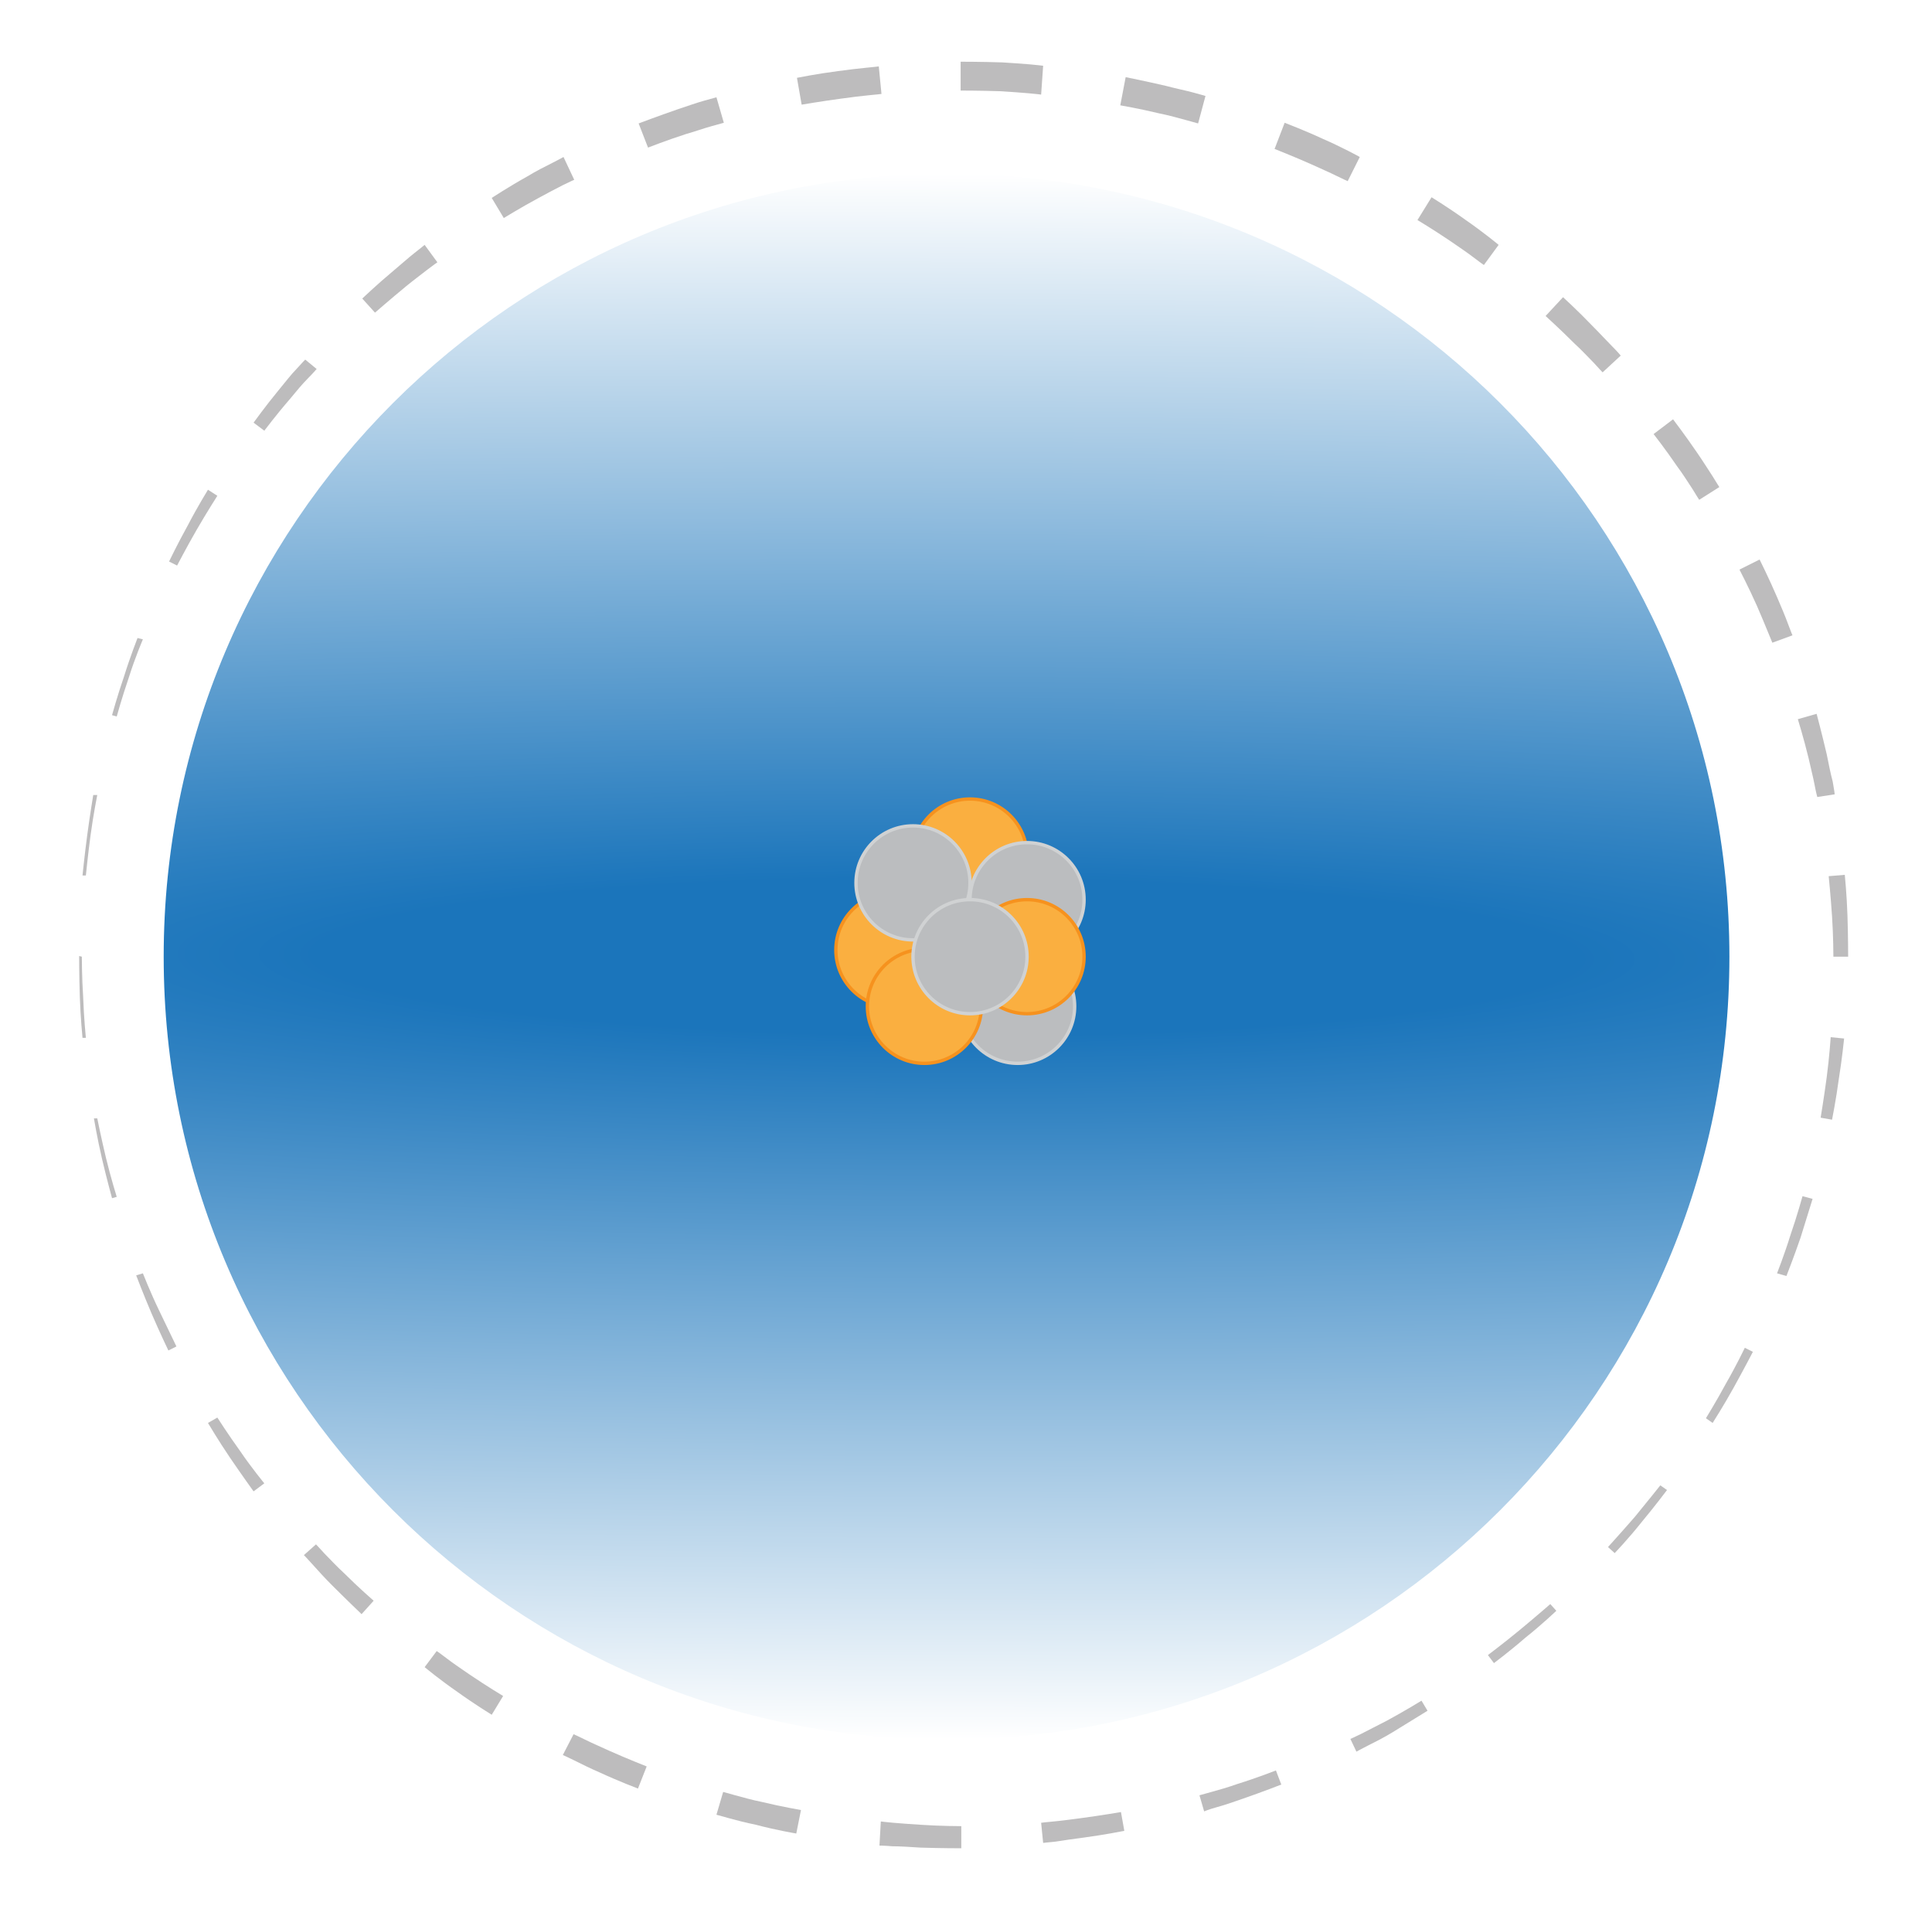
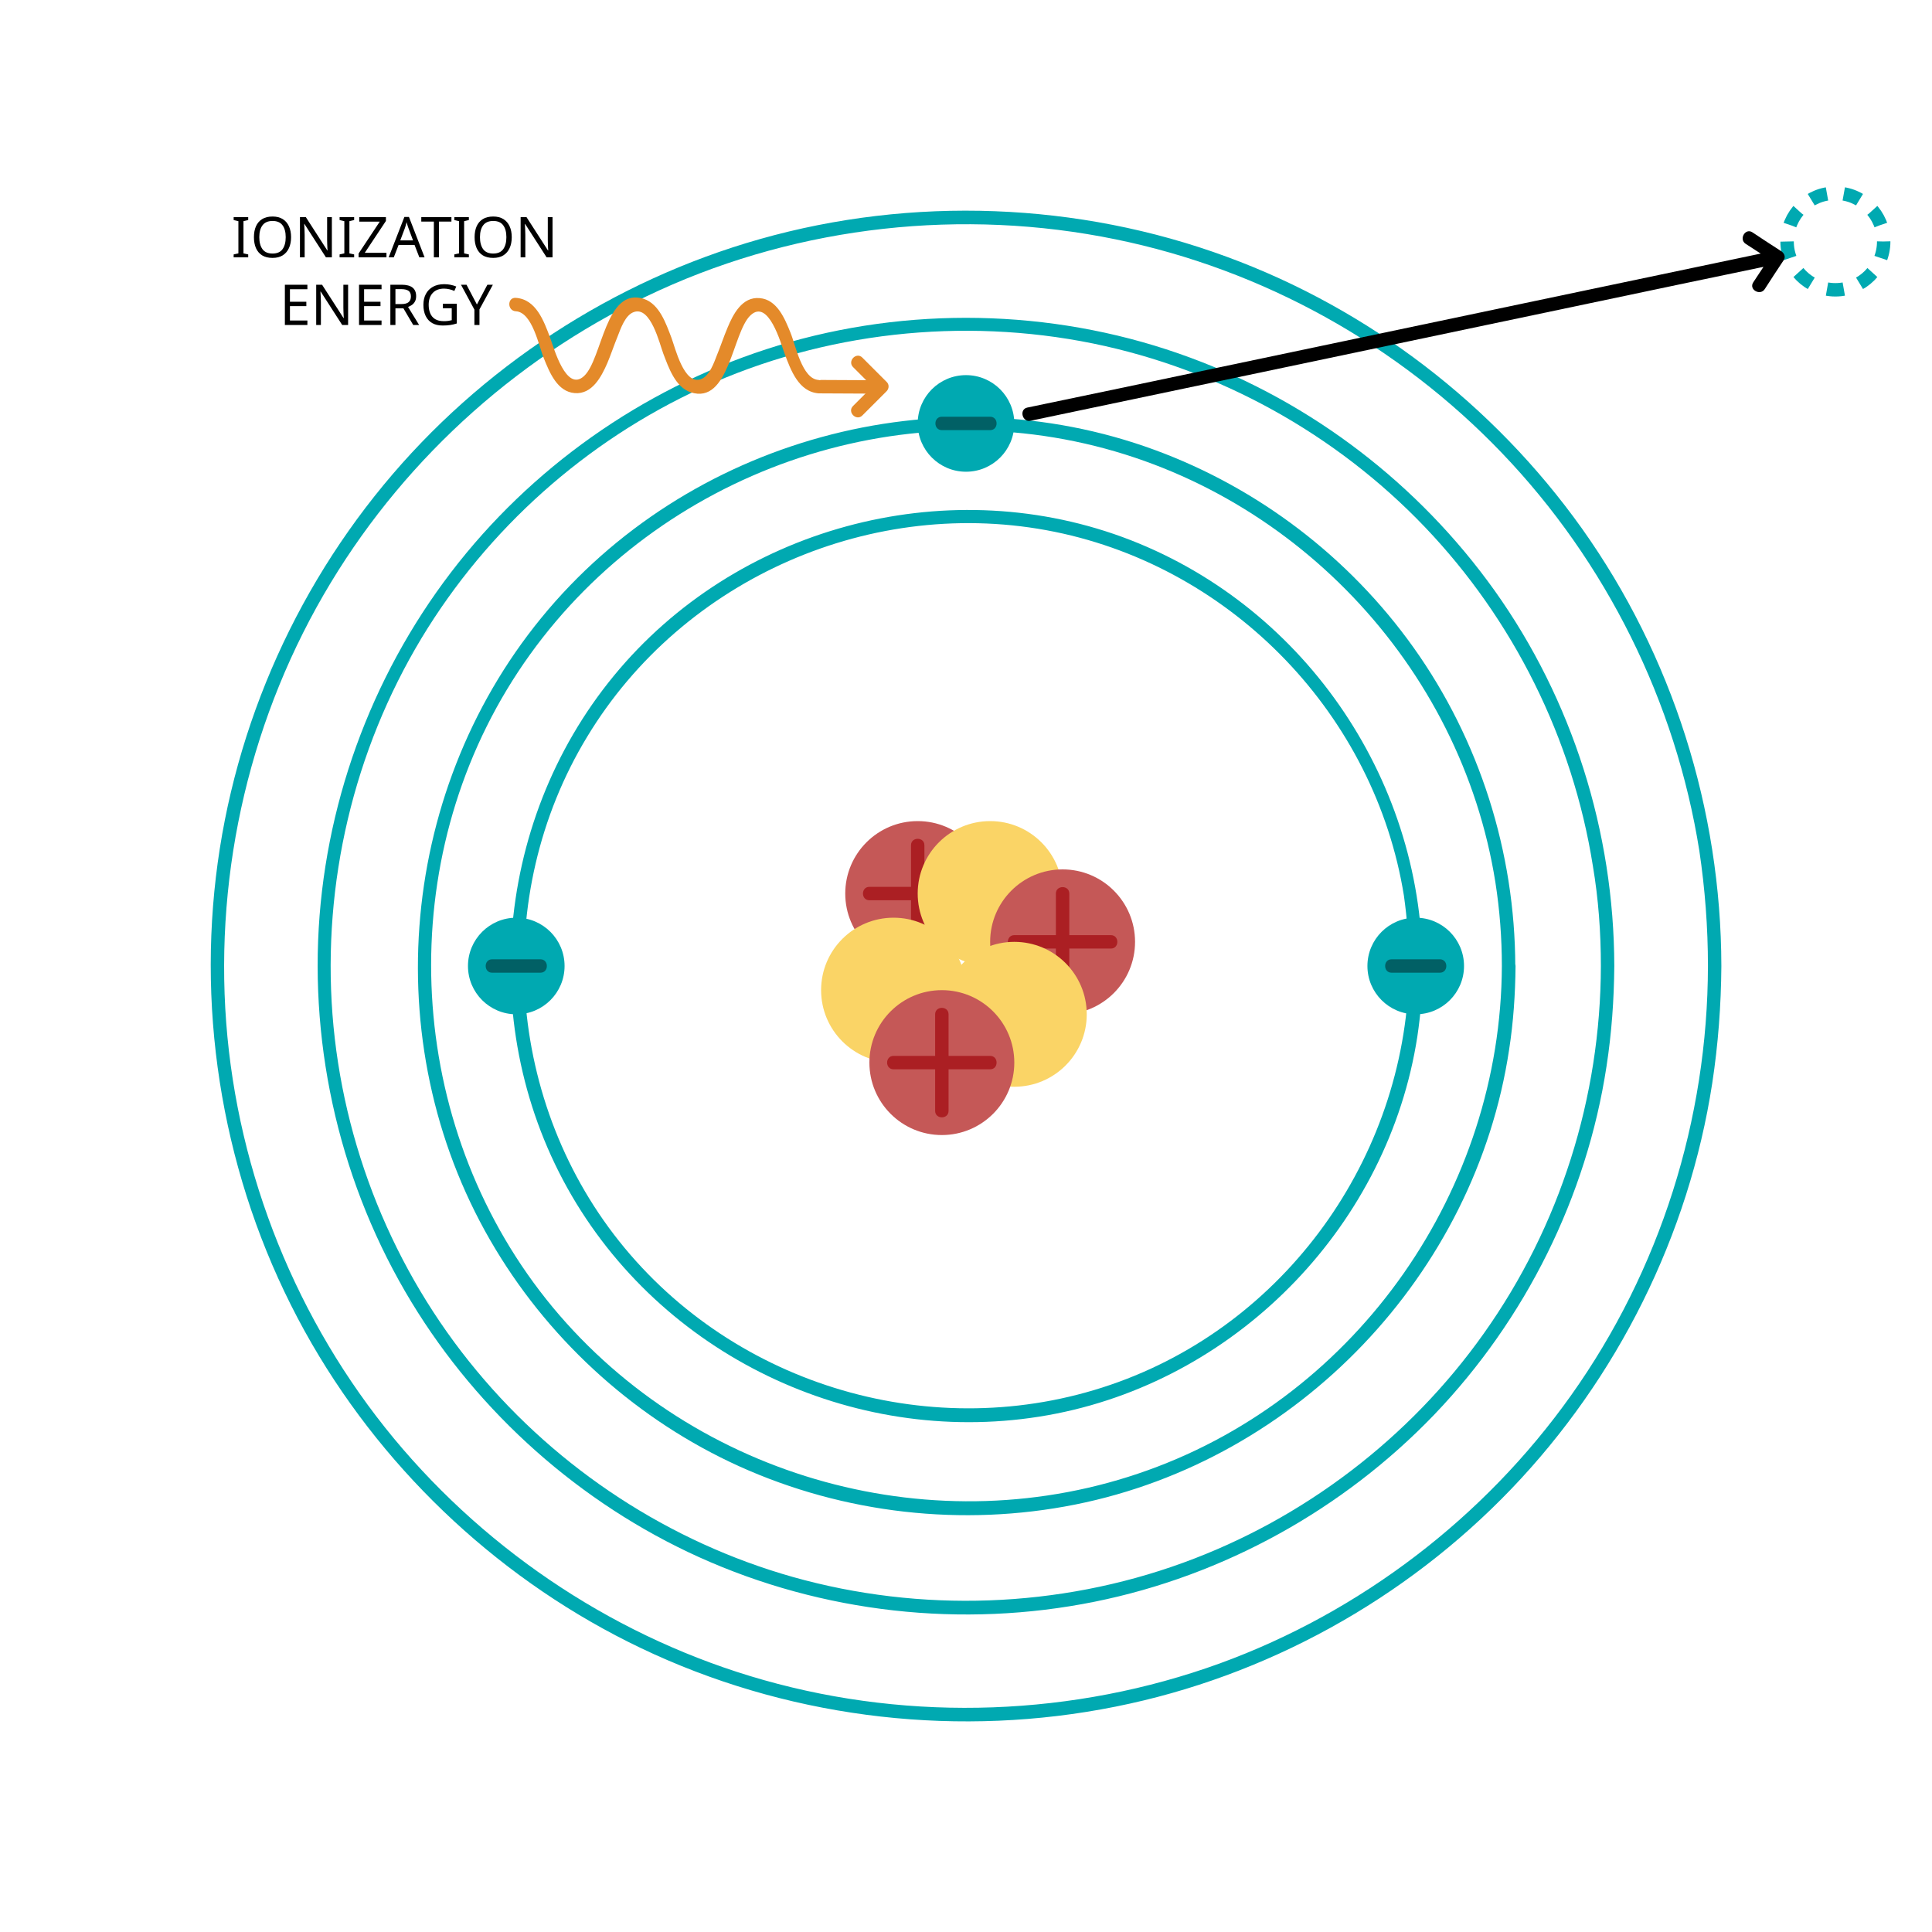
- <svg xmlns="http://www.w3.org/2000/svg" version="1.1" id="Layer_1" x="0px" y="0px" viewBox="0 0 288 286" style="enable-background:new 0 0 288 286;" xml:space="preserve">
+ <svg xmlns="http://www.w3.org/2000/svg" version="1.1" x="0px" y="0px" viewBox="0 0 720 720" style="enable-background:new 0 0 720 720;" xml:space="preserve">
  <style type="text/css">
- 	.st0{fill:url(#SVGID_1_);}
- 	.st1{opacity:0.3;}
- 	.st2{fill:#231F20;}
- 	.st3{fill:#FAAF40;stroke:#F6921E;stroke-width:0.5;stroke-miterlimit:10;}
- 	.st4{fill:#BBBDBF;stroke:#D0D2D3;stroke-width:0.5;stroke-miterlimit:10;}
+ 	.st0{fill:#C55857;}
+ 	.st1{fill:#AB1F23;}
+ 	.st2{fill:#FAD466;}
+ 	.st3{fill:#00A9B1;}
+ 	.st4{fill:#016065;}
+ 	.st5{fill:none;stroke:#00A9B1;stroke-width:5;stroke-miterlimit:10;stroke-dasharray:6.282,6.282;}
+ 	.st6{fill:none;}
+ 	.st7{font-family:'MyriadPro-Regular';}
+ 	.st8{font-size:21px;}
+ 	.st9{fill:#E48A2A;}
</style>
-   <g>
-     <radialGradient id="SVGID_1_" cx="101.816" cy="103.578" r="116.736" gradientTransform="matrix(-3.879010e-03 1 -7.9999 -3.103208e-02 970.1551 44.0032)" gradientUnits="userSpaceOnUse">
-       <stop offset="0.1" style="stop-color:#1B75BB" />
-       <stop offset="1" style="stop-color:#FFFFFF" />
-     </radialGradient>
-     <circle class="st0" cx="141.1" cy="142.6" r="116.7" />
-     <g class="st1">
-       <g>
-         <path class="st2" d="M12.2,142.6c0,0,0,3,0.2,6.1c0.1,3,0.4,6,0.4,6l-0.5,0c0,0-0.3-3-0.4-6.1c-0.1-3-0.1-6.1-0.1-6.1L12.2,142.6     z" />
-         <path class="st2" d="M14.5,166.7c0,0,0.6,3,1.3,5.9c0.7,2.9,1.6,5.8,1.6,5.8l-0.7,0.2c0,0-0.8-2.9-1.5-5.9c-0.7-3-1.2-6-1.2-6     L14.5,166.7z" />
-         <path class="st2" d="M21.3,189.8c0,0,1.1,2.8,2.4,5.5c1.3,2.7,2.6,5.4,2.6,5.4l-1.2,0.6c0,0-1.3-2.7-2.5-5.5     c-1.2-2.8-2.3-5.7-2.3-5.7L21.3,189.8z" />
-         <path class="st2" d="M32.4,211.3c0,0,1.6,2.5,3.4,5c1.7,2.5,3.6,4.8,3.6,4.8l-1.6,1.2c0,0-1.8-2.5-3.5-5     c-1.7-2.5-3.3-5.2-3.3-5.2L32.4,211.3z" />
-         <path class="st2" d="M47.1,230.2c0,0,0.5,0.5,1.3,1.4c0.8,0.8,1.8,1.9,2.9,2.9c2.1,2.1,4.4,4.1,4.4,4.1l-1.8,2     c0,0-2.2-2.1-4.4-4.3c-1.1-1.1-2.1-2.2-2.9-3.1c-0.8-0.9-1.3-1.4-1.3-1.4L47.1,230.2z" />
-         <path class="st2" d="M65.1,246.1c0,0,0.6,0.4,1.5,1.1c0.9,0.7,2.1,1.5,3.4,2.4c2.5,1.7,5,3.2,5,3.2l-1.7,2.8c0,0-2.6-1.6-5.1-3.4     c-1.3-0.9-2.5-1.8-3.4-2.5c-0.9-0.7-1.5-1.2-1.5-1.2L65.1,246.1z" />
-         <path class="st2" d="M85.5,258.5c0,0,0.7,0.3,1.7,0.8c1,0.5,2.4,1.1,3.7,1.7c2.7,1.2,5.5,2.3,5.5,2.3l-1.3,3.3     c0,0-2.9-1.1-5.7-2.4c-1.4-0.6-2.8-1.3-3.8-1.8c-1-0.5-1.7-0.8-1.7-0.8L85.5,258.5z" />
-         <path class="st2" d="M107.8,267.1c0,0,0.7,0.2,1.8,0.5c1.1,0.3,2.5,0.7,4,1c2.9,0.7,5.8,1.2,5.8,1.2l-0.7,3.5c0,0-3-0.5-6-1.3     c-1.5-0.3-3-0.7-4.1-1c-1.1-0.3-1.8-0.5-1.8-0.5L107.8,267.1z" />
-         <path class="st2" d="M131.3,271.5c0,0,0.7,0.1,1.9,0.2c1.1,0.1,2.6,0.2,4.1,0.3c3,0.2,6,0.2,6,0.2l0,3.3c0,0-3.1,0-6.1-0.1     c-1.5-0.1-3.1-0.2-4.2-0.2c-1.1-0.1-1.9-0.1-1.9-0.1L131.3,271.5z" />
-         <path class="st2" d="M155.2,271.7c0,0,0.7-0.1,1.9-0.2c1.1-0.1,2.6-0.3,4.1-0.5c3-0.4,5.9-0.9,5.9-0.9l0.5,2.8c0,0-3,0.6-6,1     c-1.5,0.2-3,0.4-4.2,0.6c-1.1,0.1-1.9,0.2-1.9,0.2L155.2,271.7z" />
-         <path class="st2" d="M178.8,267.6c0,0,0.7-0.2,1.8-0.5c1.1-0.3,2.5-0.7,3.9-1.2c2.9-0.9,5.7-2,5.7-2l0.8,2.1c0,0-2.8,1.1-5.7,2.1     c-1.4,0.5-2.9,1-4,1.3c-1.1,0.3-1.8,0.6-1.8,0.6L178.8,267.6z" />
-         <path class="st2" d="M201.3,259.2c0,0,0.7-0.3,1.7-0.8c1-0.5,2.3-1.2,3.7-1.9c2.6-1.4,5.2-3,5.2-3l0.9,1.5c0,0-2.6,1.6-5.2,3.2     c-1.3,0.8-2.7,1.5-3.7,2c-1,0.5-1.7,0.9-1.7,0.9L201.3,259.2z" />
-         <path class="st2" d="M221.8,246.7c0,0,2.4-1.8,4.7-3.7c2.3-1.9,4.6-3.9,4.6-3.9l0.9,1c0,0-2.2,2.1-4.6,4c-2.3,2-4.7,3.8-4.7,3.8     L221.8,246.7z" />
-         <path class="st2" d="M239.7,230.6c0,0,2-2.2,4-4.5c1.9-2.3,3.8-4.7,3.8-4.7l1,0.7c0,0-1.8,2.4-3.8,4.8c-1.9,2.4-4,4.6-4,4.6     L239.7,230.6z" />
-         <path class="st2" d="M254.3,211.4c0,0,1.6-2.6,3-5.2c1.5-2.6,2.8-5.3,2.8-5.3l1.2,0.6c0,0-1.4,2.7-2.9,5.4     c-1.5,2.7-3.1,5.2-3.1,5.2L254.3,211.4z" />
-         <path class="st2" d="M264.9,189.8c0,0,1.1-2.8,2-5.7c1-2.9,1.8-5.8,1.8-5.8l1.5,0.4c0,0-0.9,2.9-1.8,5.8c-1,2.9-2.1,5.7-2.1,5.7     L264.9,189.8z" />
-         <path class="st2" d="M271.4,166.6c0,0,0.5-3,0.9-6c0.4-3,0.6-6,0.6-6l2,0.2c0,0-0.3,3-0.8,6.1c-0.4,3-1,6-1,6L271.4,166.6z" />
-         <path class="st2" d="M273.3,142.6c0,0,0-3-0.2-6c-0.2-3-0.5-6-0.5-6l2.4-0.2c0,0,0.3,3,0.4,6.1c0.1,3.1,0.1,6.1,0.1,6.1     L273.3,142.6z" />
-         <path class="st2" d="M270.9,118.8c0,0-0.2-0.7-0.4-1.8c-0.2-1.1-0.6-2.6-0.9-4c-0.7-2.9-1.6-5.8-1.6-5.8l2.8-0.8c0,0,0.8,3,1.5,6     c0.3,1.5,0.6,3,0.9,4.1c0.2,1.1,0.3,1.9,0.3,1.9L270.9,118.8z" />
-         <path class="st2" d="M264.2,95.8c0,0-0.3-0.7-0.7-1.7c-0.4-1-1-2.4-1.6-3.8c-1.2-2.7-2.6-5.4-2.6-5.4l3-1.5c0,0,1.4,2.8,2.6,5.6     c0.6,1.4,1.2,2.8,1.6,3.9c0.4,1.1,0.7,1.8,0.7,1.8L264.2,95.8z" />
-         <path class="st2" d="M253.3,74.5c0,0-0.4-0.6-1-1.6c-0.6-0.9-1.4-2.2-2.3-3.4c-1.7-2.5-3.5-4.8-3.5-4.8l2.9-2.2     c0,0,1.9,2.5,3.6,5c0.9,1.3,1.7,2.6,2.3,3.5c0.6,1,1,1.6,1,1.6L253.3,74.5z" />
-         <path class="st2" d="M238.9,55.5c0,0-0.5-0.5-1.3-1.4c-0.8-0.8-1.8-1.9-2.9-2.9c-2.1-2.1-4.3-4.1-4.3-4.1l2.6-2.8     c0,0,2.3,2.1,4.4,4.3c1.1,1.1,2.1,2.2,2.9,3c0.8,0.8,1.3,1.4,1.3,1.4L238.9,55.5z" />
-         <path class="st2" d="M221.2,39.5c0,0-0.6-0.4-1.5-1.1c-0.9-0.7-2.1-1.5-3.4-2.4c-2.5-1.7-5-3.2-5-3.2l2.1-3.4     c0,0,2.6,1.6,5.1,3.4c1.3,0.9,2.5,1.8,3.4,2.5c0.9,0.7,1.5,1.2,1.5,1.2L221.2,39.5z" />
-         <path class="st2" d="M200.9,27c0,0-0.7-0.3-1.7-0.8c-1-0.5-2.4-1.1-3.7-1.7c-2.7-1.2-5.5-2.3-5.5-2.3l1.5-3.9     c0,0,2.9,1.1,5.7,2.4c1.4,0.6,2.8,1.3,3.8,1.8c1,0.5,1.7,0.9,1.7,0.9L200.9,27z" />
-         <path class="st2" d="M178.6,18.4c0,0-0.7-0.2-1.8-0.5c-1.1-0.3-2.5-0.7-4-1c-2.9-0.7-5.8-1.2-5.8-1.2l0.8-4.2c0,0,3,0.6,6,1.3     c1.5,0.4,3,0.7,4.1,1c1.1,0.3,1.8,0.5,1.8,0.5L178.6,18.4z" />
-         <path class="st2" d="M155.2,14.1c0,0-0.7-0.1-1.9-0.2c-1.1-0.1-2.6-0.2-4.1-0.3c-3-0.1-6-0.1-6-0.1l0-4.3c0,0,3.1,0,6.2,0.1     c1.5,0.1,3.1,0.2,4.2,0.3c1.1,0.1,1.9,0.2,1.9,0.2L155.2,14.1z" />
-         <path class="st2" d="M131.4,14c0,0-0.7,0.1-1.9,0.2c-1.1,0.1-2.6,0.3-4.1,0.5c-3,0.4-5.9,0.9-5.9,0.9l-0.7-4c0,0,3-0.6,6.1-1     c1.5-0.2,3.1-0.4,4.2-0.5c1.1-0.1,1.9-0.2,1.9-0.2L131.4,14z" />
-         <path class="st2" d="M107.9,18.3c0,0-0.7,0.2-1.8,0.5c-1.1,0.3-2.5,0.8-3.9,1.2c-2.8,0.9-5.6,2-5.6,2l-1.4-3.6     c0,0,2.9-1.1,5.8-2.1c1.5-0.5,2.9-1,4-1.3c1.1-0.3,1.8-0.5,1.8-0.5L107.9,18.3z" />
-         <path class="st2" d="M85.6,26.8c0,0-0.7,0.3-1.7,0.8c-1,0.5-2.3,1.2-3.6,1.9c-2.6,1.4-5.2,3-5.2,3l-1.8-3c0,0,2.6-1.7,5.3-3.2     c1.3-0.8,2.7-1.5,3.7-2c1-0.5,1.7-0.9,1.7-0.9L85.6,26.8z" />
-         <path class="st2" d="M65.2,39.1c0,0-0.6,0.4-1.5,1.1c-0.9,0.7-2.1,1.6-3.2,2.5c-2.3,1.9-4.6,3.9-4.6,3.9l-1.9-2.1     c0,0,2.2-2.1,4.6-4.1c1.2-1,2.3-2,3.2-2.7c0.9-0.7,1.5-1.2,1.5-1.2L65.2,39.1z" />
-         <path class="st2" d="M47.2,55c0,0-0.5,0.6-1.3,1.4c-0.8,0.8-1.8,2-2.7,3.1c-2,2.3-3.8,4.7-3.8,4.7l-1.6-1.2c0,0,1.8-2.5,3.7-4.8     c1-1.2,1.9-2.4,2.7-3.2c0.8-0.9,1.3-1.4,1.3-1.4L47.2,55z" />
-         <path class="st2" d="M32.4,73.9c0,0-1.6,2.5-3.1,5.1c-1.5,2.6-2.9,5.3-2.9,5.3l-1.2-0.6c0,0,1.3-2.7,2.8-5.4c1.4-2.7,3-5.3,3-5.3     L32.4,73.9z" />
-         <path class="st2" d="M21.3,95.3c0,0-1.2,2.8-2.1,5.7c-1,2.9-1.8,5.8-1.8,5.8l-0.7-0.2c0,0,0.8-2.9,1.8-5.8c0.9-2.9,2-5.7,2-5.7     L21.3,95.3z" />
-         <path class="st2" d="M14.5,118.5c0,0-0.6,3-1,6c-0.4,3-0.7,6-0.7,6l-0.5,0c0,0,0.3-3,0.7-6c0.4-3,0.9-6,0.9-6L14.5,118.5z" />
+   <g id="Layer_1">
+     <circle id="XMLID_40_" class="st0" cx="342" cy="333" r="27" />
+     <g id="XMLID_39_">
+       <g id="XMLID_106_">
+         <path id="XMLID_110_" class="st1" d="M324,335.5c12,0,24,0,36,0c3.2,0,3.2-5,0-5c-12,0-24,0-36,0     C320.8,330.5,320.8,335.5,324,335.5L324,335.5z" />
      </g>
    </g>
-     <circle class="st3" cx="133.1" cy="141.6" r="8.5" />
-     <circle class="st3" cx="144.6" cy="127.6" r="8.5" />
-     <circle class="st4" cx="153.1" cy="134.1" r="8.5" />
-     <circle class="st4" cx="136.1" cy="131.6" r="8.5" />
-     <circle class="st4" cx="151.7" cy="150" r="8.5" />
-     <circle class="st3" cx="137.8" cy="150" r="8.5" />
-     <circle class="st3" cx="153.1" cy="142.6" r="8.5" />
-     <circle class="st4" cx="144.6" cy="142.6" r="8.5" />
+     <g id="XMLID_38_">
+       <g id="XMLID_100_">
+         <path id="XMLID_104_" class="st1" d="M344.5,351c0-12,0-24,0-36c0-3.2-5-3.2-5,0c0,12,0,24,0,36     C339.5,354.2,344.5,354.2,344.5,351L344.5,351z" />
+       </g>
+     </g>
+     <circle id="XMLID_37_" class="st2" cx="369" cy="333" r="27" />
+     <circle id="XMLID_36_" class="st2" cx="333" cy="369" r="27" />
+     <circle id="XMLID_35_" class="st0" cx="396" cy="351" r="27" />
+     <g id="XMLID_29_">
+       <g id="XMLID_94_">
+         <path id="XMLID_98_" class="st1" d="M378,353.5c12,0,24,0,36,0c3.2,0,3.2-5,0-5c-12,0-24,0-36,0     C374.8,348.5,374.8,353.5,378,353.5L378,353.5z" />
+       </g>
+     </g>
+     <g id="XMLID_23_">
+       <g id="XMLID_88_">
+         <path id="XMLID_92_" class="st1" d="M398.5,369c0-12,0-24,0-36c0-3.2-5-3.2-5,0c0,12,0,24,0,36     C393.5,372.2,398.5,372.2,398.5,369L398.5,369z" />
+       </g>
+     </g>
+     <circle id="XMLID_11_" class="st2" cx="378" cy="378" r="27" />
+     <circle id="XMLID_10_" class="st0" cx="351" cy="396" r="27" />
+     <g id="XMLID_6_">
+       <g id="XMLID_82_">
+         <path id="XMLID_86_" class="st1" d="M333,398.5c12,0,24,0,36,0c3.2,0,3.2-5,0-5c-12,0-24,0-36,0     C329.8,393.5,329.8,398.5,333,398.5L333,398.5z" />
+       </g>
+     </g>
+     <g id="XMLID_5_">
+       <g id="XMLID_76_">
+         <path id="XMLID_80_" class="st1" d="M353.5,414c0-12,0-24,0-36c0-3.2-5-3.2-5,0c0,12,0,24,0,36     C348.5,417.2,353.5,417.2,353.5,414L353.5,414z" />
+       </g>
+     </g>
+     <g id="XMLID_4_">
+       <g id="XMLID_70_">
+         <path id="XMLID_74_" class="st3" d="M559.7,360c-0.3,83.2-53.4,159.7-131.9,187.9c-78.6,28.3-168.5,3.5-221.8-60.7     c-53.4-64.5-60.3-158.5-17.1-230.2c43.3-71.8,129.5-109.6,211.7-92.5c80.4,16.7,143.9,83.3,156.7,164.4     C558.9,339.1,559.7,349.6,559.7,360c0,3.2,5,3.2,5,0c-0.1-42.4-13.3-84.2-38-118.8c-23.9-33.5-57.7-59.3-96.3-73.5     c-80.8-29.7-174.3-4-228.7,62.6c-54.1,66.2-61.3,162-17,235.3c21.3,35.3,53.3,63.9,90.9,80.9c39,17.6,83.1,22.6,125.1,14.2     c83-16.6,149.1-85.8,161.7-169.5c1.6-10.3,2.3-20.7,2.4-31.2C564.7,356.8,559.7,356.8,559.7,360z" />
+       </g>
+     </g>
+     <g id="XMLID_3_">
+       <g id="XMLID_64_">
+         <path id="XMLID_68_" class="st3" d="M596.6,360c-0.1,48.9-15.2,96.9-43.6,136.9c-27.6,39-67.2,69.2-112.1,85.5     c-46.4,16.9-97.8,18.7-145.4,5.3c-46-13-87.4-40.1-117.9-76.9c-31.1-37.4-50-84.3-53.7-132.8c-3.7-48.9,7.9-98.2,33.2-140.2     c24.6-40.7,61.3-73.5,104.6-93.3c45.2-20.7,96.9-26.4,145.6-16.5c47,9.6,90.5,33.7,123.6,68.3c33.1,34.6,55.2,79,62.7,126.3     C595.7,335,596.6,347.5,596.6,360c0,3.2,5,3.2,5,0c-0.1-50-15.6-99.2-44.6-139.9c-28.2-39.5-67.9-70-113.4-86.8     c-47.5-17.6-100.5-19.6-149.3-5.8c-47,13.3-89.4,41-120.5,78.6c-31.6,38.2-50.8,85.7-54.7,135.1c-3.9,50.1,8.1,101,34.2,144     c25.2,41.5,63,75.1,107.2,95.1c46,20.8,98.1,26.6,147.5,16.6c48.1-9.7,92.6-34.4,126.5-69.7c34-35.5,56.8-81.2,64.2-129.8     c1.9-12.3,2.8-24.8,2.9-37.3C601.7,356.8,596.7,356.8,596.6,360z" />
+       </g>
+     </g>
+     <g id="XMLID_2_">
+       <g id="XMLID_58_">
+         <path id="XMLID_62_" class="st3" d="M636.5,360c-0.1,57.2-17.8,113.3-51,160c-32.3,45.5-78.5,80.8-130.9,99.9     c-54.3,19.7-114.5,21.9-170,6.2c-53.7-15.2-102.1-47-137.7-89.9c-36.2-43.7-58.3-98.5-62.6-155.1c-4.3-57.2,9.3-114.9,39-164     c28.8-47.6,71.8-85.8,122.4-108.9c52.8-24.1,113.2-30.7,170.1-19c54.7,11.2,105.3,39.3,143.9,79.6     c38.9,40.6,64.8,92.8,73.6,148.3C635.4,331.2,636.5,345.6,636.5,360c0,3.2,5,3.2,5,0c-0.1-58.2-18.2-115.6-52-163.1     c-32.8-46-79.2-81.7-132.3-101.2C401.8,75.3,340,73,283.2,89.1c-54.7,15.5-104.2,47.9-140.3,91.7c-36.6,44.4-59,99.4-63.5,156.8     C74.8,396,88.6,455.3,119,505.5c29.3,48.4,73.2,87.6,124.8,111c53.6,24.3,114.3,31.1,172,19.5c56-11.2,107.9-39.9,147.4-81.1     c39.6-41.3,66.2-94.6,74.9-151.2c2.2-14.4,3.3-29,3.4-43.6C641.5,356.8,636.5,356.8,636.5,360z" />
+       </g>
+     </g>
+     <g id="XMLID_1_">
+       <g id="XMLID_52_">
+         <path id="XMLID_56_" class="st3" d="M525.1,360c-0.3,68.5-43.7,131.5-108.2,155c-65.2,23.8-139.9,3.4-184.1-49.9     c-44.3-53.4-49.9-131.3-14-190.5c35.7-59.1,106.6-90.2,174.3-76.4c66.6,13.6,119.3,68.5,130.1,135.6     C524.4,342.4,525.1,351.2,525.1,360c0,3.2,5,3.2,5,0c-0.3-70.8-45.3-135.5-111.9-159.9c-66.9-24.4-144.2-3.3-189.4,51.7     c-45.5,55.3-51.4,135.5-14,196.7c37,60.5,109.4,92.1,178.9,78.3c68.9-13.7,123.8-71.1,134.5-140.5c1.3-8.7,2-17.4,2-26.2     C530.1,356.8,525.1,356.8,525.1,360z" />
+       </g>
+     </g>
+     <circle id="XMLID_12_" class="st3" cx="192.4" cy="360" r="18" />
+     <g id="XMLID_14_">
+       <g id="XMLID_30_">
+         <path id="XMLID_34_" class="st4" d="M183.4,362.5c6,0,12,0,18,0c3.2,0,3.2-5,0-5c-6,0-12,0-18,0     C180.2,357.5,180.2,362.5,183.4,362.5L183.4,362.5z" />
+       </g>
+     </g>
+     <circle id="XMLID_16_" class="st3" cx="527.6" cy="360" r="18" />
+     <g id="XMLID_15_">
+       <g id="XMLID_24_">
+         <path id="XMLID_28_" class="st4" d="M518.6,362.5c6,0,12,0,18,0c3.2,0,3.2-5,0-5c-6,0-12,0-18,0     C515.4,357.5,515.4,362.5,518.6,362.5L518.6,362.5z" />
+       </g>
+     </g>
+     <circle id="XMLID_18_" class="st3" cx="360" cy="157.8" r="18" />
+     <g id="XMLID_17_">
+       <g id="XMLID_13_">
+         <path id="XMLID_22_" class="st4" d="M351,160.3c6,0,12,0,18,0c3.2,0,3.2-5,0-5c-6,0-12,0-18,0C347.8,155.3,347.8,160.3,351,160.3     L351,160.3z" />
+       </g>
+     </g>
+     <g id="XMLID_43_">
+       <circle id="XMLID_113_" class="st5" cx="684" cy="90" r="18" />
+     </g>
+     <rect id="XMLID_44_" x="54" y="81" class="st6" width="171" height="63" />
+     <text id="XMLID_46_" transform="matrix(1 0 0 1 86.2339 95.9097)">
+       <tspan x="0" y="0" class="st7 st8">IONIZATION </tspan>
+       <tspan x="17.9" y="25.2" class="st7 st8">ENERGY</tspan>
+     </text>
+   </g>
+   <g id="Layer_2">
+     <g id="XMLID_42_">
+       <g id="XMLID_120_">
+         <path id="XMLID_124_" class="st9" d="M317.9,136.8c3,3,6,6,9,9c0-1.2,0-2.4,0-3.5c-3,3-6,6-9,9c-2.3,2.3,1.3,5.8,3.5,3.5     c3-3,6-6,9-9c1-1,1-2.6,0-3.5c-3-3-6-6-9-9C319.2,131,315.7,134.5,317.9,136.8L317.9,136.8z" />
+       </g>
+     </g>
+     <path id="XMLID_41_" class="st9" d="M271.1,122.2c-1.4,3.3-2.5,6.7-3.9,10.1c-1.1,2.8-2.8,7.9-6,9c-6.3,2.3-9.6-11.8-11-15.5   c-2-5.2-4.4-12.4-10.2-14.4c-14.4-4.7-15.5,22.3-22.3,28.7c-6.7,6.3-11.3-10.5-12.7-14.3c-2.3-6.1-5.2-14.3-12.8-14.8   c-3.2-0.2-3.2,4.8,0,5c6.2,0.3,8.6,13,10.5,17.6c2.1,5.2,5,12.4,11.5,12.9c6.5,0.5,9.9-6.1,12.1-11.1c1.4-3.3,2.5-6.7,3.9-10.1   c1.1-2.8,2.8-7.9,6-9c6.3-2.3,9.6,11.8,11,15.5c2,5.2,4.4,12.4,10.2,14.4c14.4,4.7,15.5-22.3,22.3-28.7   c6.7-6.3,11.3,10.5,12.7,14.3c2.3,6.1,5.2,14.3,12.8,14.8c0.2,0,0.4,0,0.6,0c0.1,0,0.2,0,0.3,0c6.6,0,13.3,0.1,19.9,0.1   c3.2,0,3.2-5,0-5c-6.6,0-13.3-0.1-19.9-0.1c-0.2,0-0.4,0-0.6,0.1c-0.1,0-0.2,0-0.4-0.1c-6.2-0.3-8.6-13-10.5-17.6   c-2.1-5.2-5-12.4-11.5-12.9C276.6,110.5,273.2,117.1,271.1,122.2z" />
+     <g id="XMLID_45_">
+       <g id="XMLID_115_">
+         <path id="XMLID_125_" d="M384.1,156.8c31.4-6.6,62.9-13.2,94.3-19.8c50.1-10.5,100.2-21.1,150.3-31.6c11.5-2.4,23-4.8,34.5-7.2     c-0.9-1.2-1.9-2.4-2.8-3.7c-2.3,3.6-4.6,7.1-7,10.7c-1.8,2.7,2.6,5.2,4.3,2.5c2.3-3.6,4.6-7.1,7-10.7c0.8-1.2,0.2-2.7-0.9-3.4     c-3.6-2.3-7.1-4.6-10.7-7c-2.7-1.8-5.2,2.6-2.5,4.3c3.6,2.3,7.1,4.6,10.7,7c-0.3-1.1-0.6-2.3-0.9-3.4c-2.3,3.6-4.6,7.1-7,10.7     c-1.8,2.7,2.6,5.2,4.3,2.5c2.3-3.6,4.6-7.1,7-10.7c1.3-1.9-0.8-4.1-2.8-3.7c-31.4,6.6-62.9,13.2-94.3,19.8     c-50.1,10.5-100.2,21.1-150.3,31.6c-11.5,2.4-23,4.8-34.5,7.2C379.7,152.6,381,157.5,384.1,156.8L384.1,156.8z" />
+       </g>
+     </g>
  </g>
</svg>
